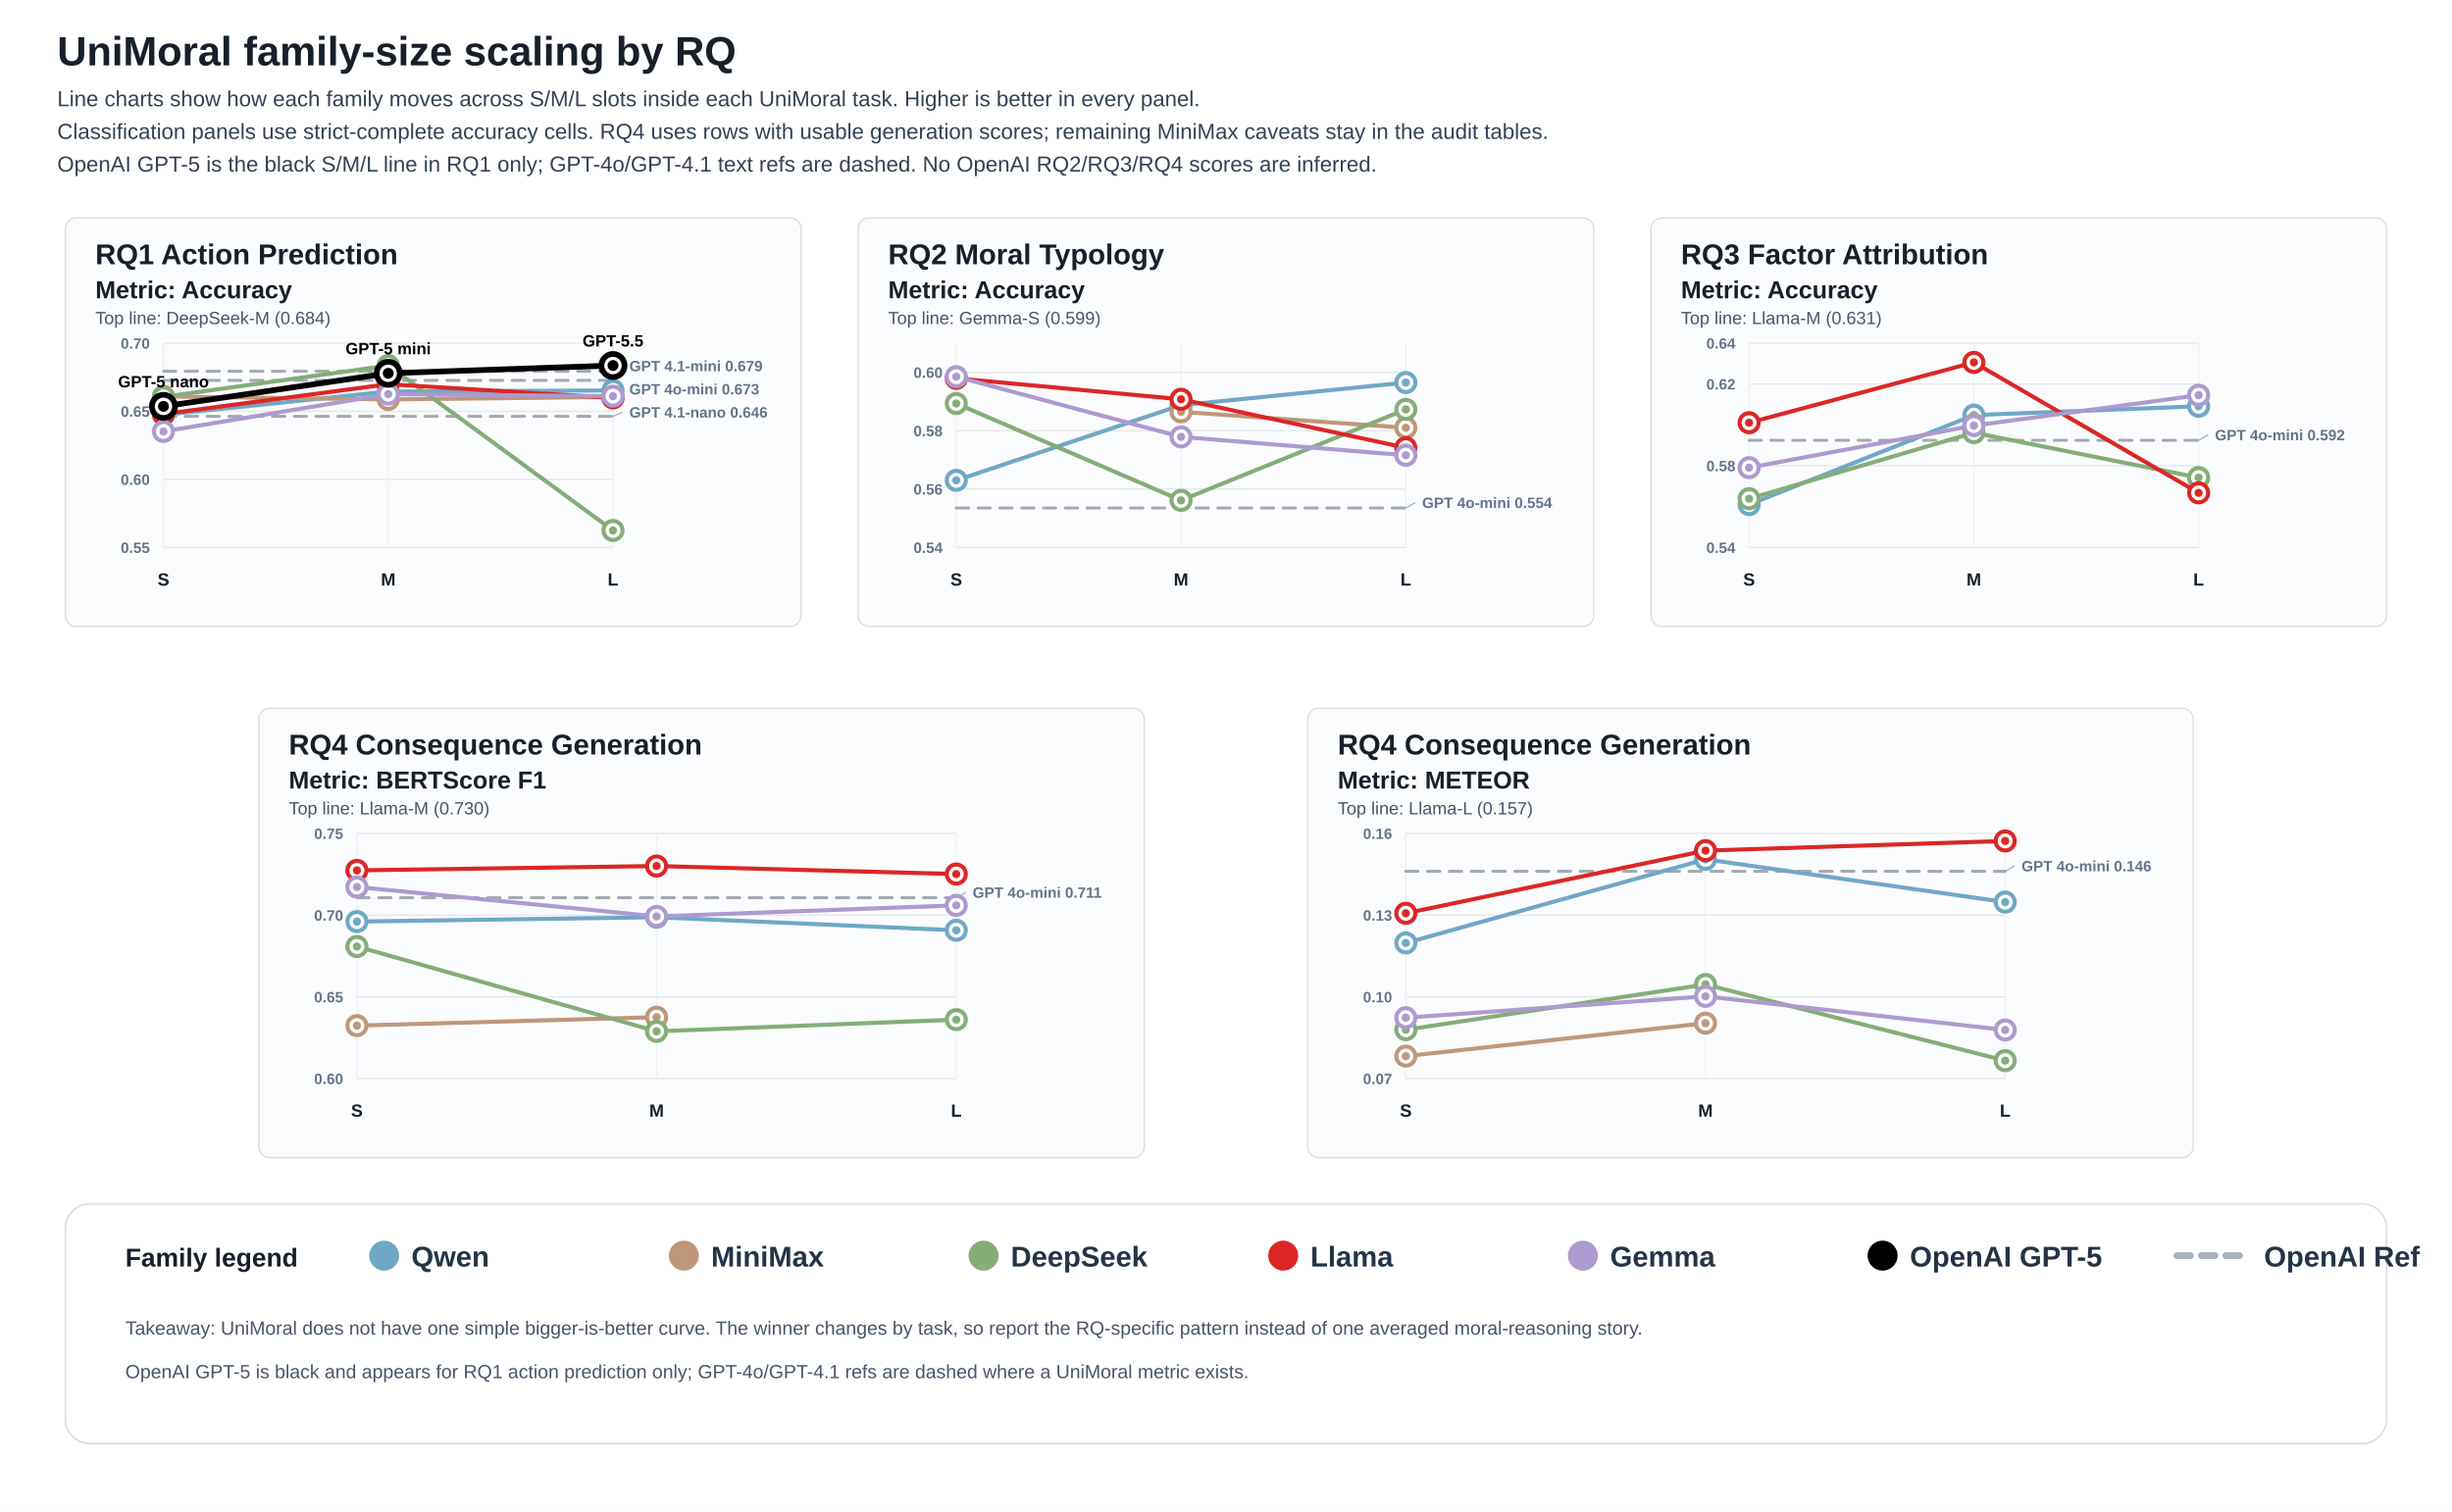
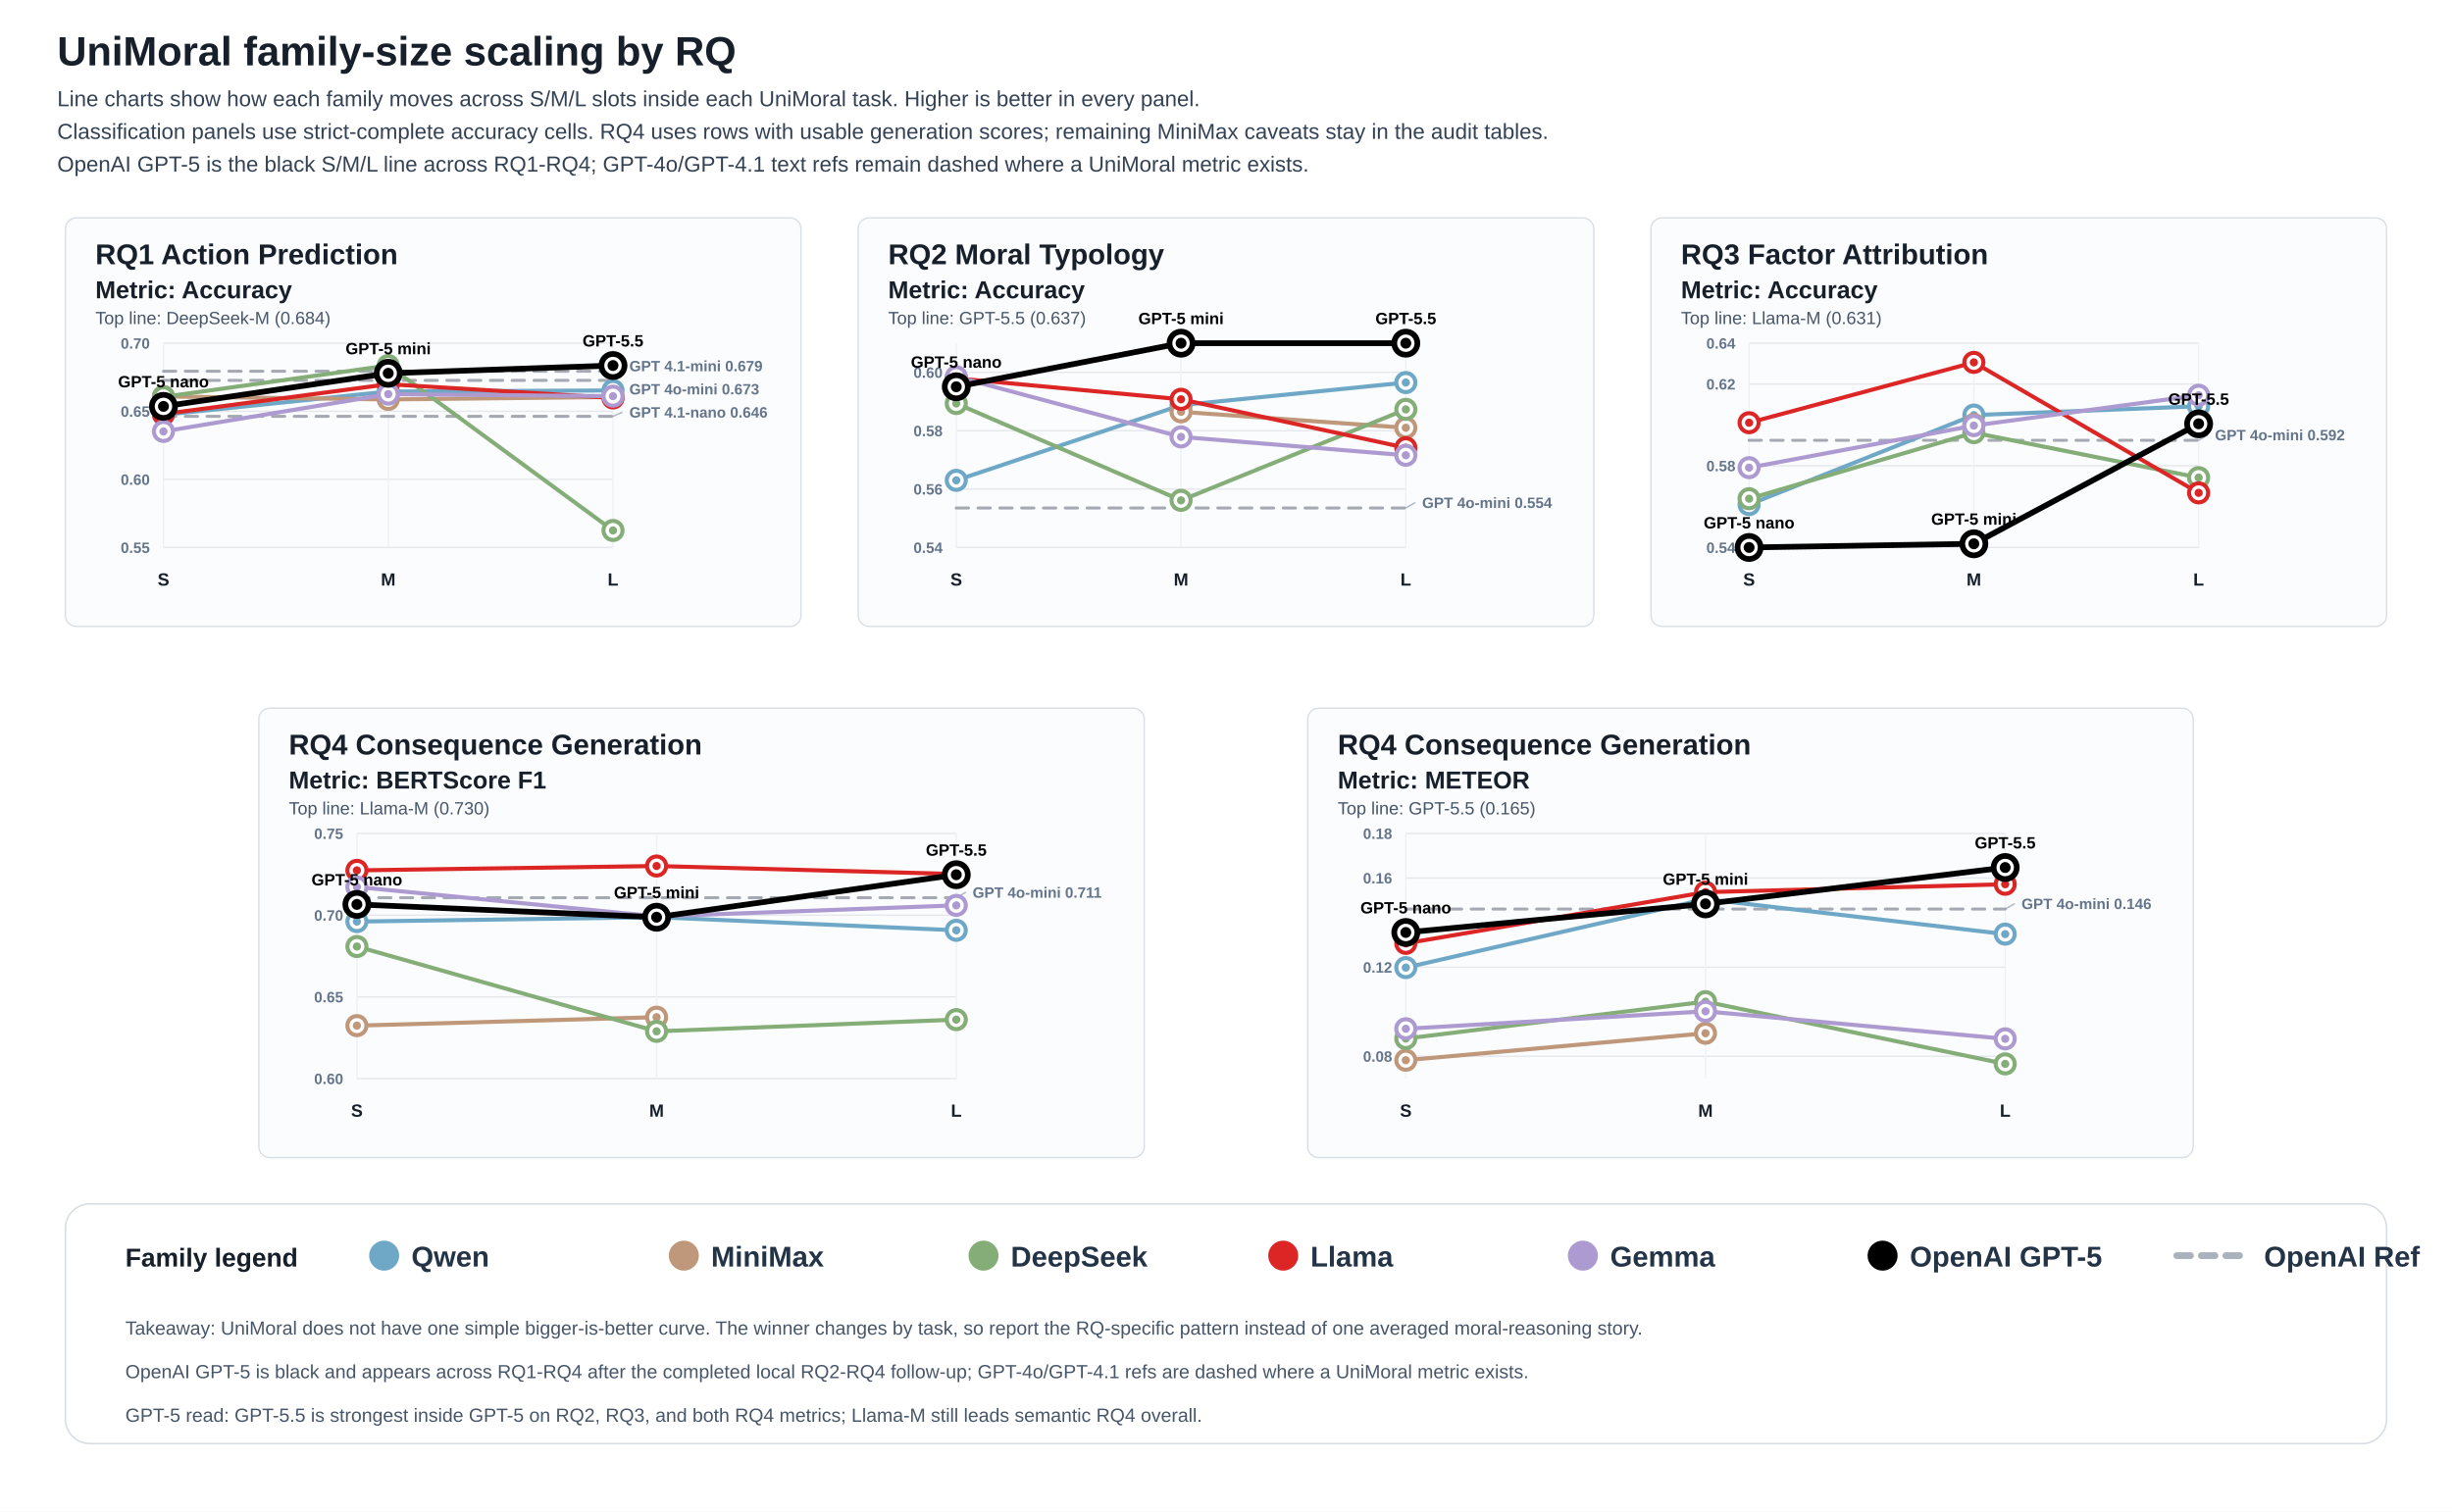
<svg xmlns="http://www.w3.org/2000/svg" width="1800" height="1110" viewBox="0 0 1800 1110">
  <style>text{font-family:Arial,sans-serif;font-size:13px;fill:#17202a}.title{font-size:30px;font-weight:700}.subtitle{font-size:16px;fill:#334155}.axis{font-weight:700}.panel-title{font-size:21px;font-weight:800;fill:#17202a}.metric-label{font-size:18px;font-weight:800;fill:#17202a}.small{font-size:13px;fill:#475569}.tiny{font-size:11px;fill:#64748b;font-weight:700}.openai-label{font-size:12px;fill:#000000;font-weight:800}.legend{font-size:21px;font-weight:700;fill:#243447}.legend-note{font-size:14px;font-weight:500;fill:#475569}.legend-title{font-size:19px;font-weight:700;fill:#17202a}.panel{fill:#fbfcfd;stroke:#d8dee4;rx:8}.legend-card{fill:#ffffff;stroke:#d8dee4;stroke-width:1.2}</style>
  <rect width="100%" height="100%" fill="white" />
  <text x="42" y="48" class="title">UniMoral family-size scaling by RQ</text>
  <text x="42" y="78" class="subtitle">Line charts show how each family moves across S/M/L slots inside each UniMoral task. Higher is better in every panel.</text>
  <text x="42" y="102" class="subtitle">Classification panels use strict-complete accuracy cells. RQ4 uses rows with usable generation scores; remaining MiniMax caveats stay in the audit tables.</text>
-   <text x="42" y="126" class="subtitle">OpenAI GPT-5 is the black S/M/L line in RQ1 only; GPT-4o/GPT-4.1 text refs are dashed. No OpenAI RQ2/RQ3/RQ4 scores are inferred.</text>
+   <text x="42" y="126" class="subtitle">OpenAI GPT-5 is the black S/M/L line across RQ1-RQ4; GPT-4o/GPT-4.1 text refs remain dashed where a UniMoral metric exists.</text>
  <rect x="48" y="160" width="540" height="300" class="panel" />
  <text x="70" y="194" class="panel-title">RQ1 Action Prediction</text>
  <text x="70" y="219" class="metric-label">Metric: Accuracy</text>
  <text x="70" y="238" class="small">Top line: DeepSeek-M (0.684)</text>
  <line x1="120" y1="402.0" x2="450" y2="402.0" stroke="#e5e7eb" />
  <text x="110" y="406.0" text-anchor="end" class="tiny">0.55</text>
  <line x1="120" y1="352.0" x2="450" y2="352.0" stroke="#e5e7eb" />
  <text x="110" y="356.0" text-anchor="end" class="tiny">0.60</text>
  <line x1="120" y1="302.0" x2="450" y2="302.0" stroke="#e5e7eb" />
  <text x="110" y="306.0" text-anchor="end" class="tiny">0.65</text>
  <line x1="120" y1="252.0" x2="450" y2="252.0" stroke="#e5e7eb" />
  <text x="110" y="256.0" text-anchor="end" class="tiny">0.70</text>
  <line x1="120.0" y1="252" x2="120.0" y2="402" stroke="#eef2f7" />
  <text x="120.0" y="430" text-anchor="middle" class="axis">S</text>
  <line x1="285.0" y1="252" x2="285.0" y2="402" stroke="#eef2f7" />
  <text x="285.0" y="430" text-anchor="middle" class="axis">M</text>
  <line x1="450.0" y1="252" x2="450.0" y2="402" stroke="#eef2f7" />
  <text x="450.0" y="430" text-anchor="middle" class="axis">L</text>
  <line x1="120" y1="272.6" x2="450" y2="272.6" stroke="#6b7280" stroke-width="2.2" stroke-linecap="round" stroke-dasharray="9 7" opacity="0.6" />
  <line x1="450.0" y1="272.6" x2="457.0" y2="268.6" stroke="#94a3b8" stroke-width="1.1" opacity="0.75" />
  <text x="462.0" y="272.6" class="tiny">GPT 4.1-mini 0.679</text>
  <line x1="120" y1="279.3" x2="450" y2="279.3" stroke="#6b7280" stroke-width="2.2" stroke-linecap="round" stroke-dasharray="9 7" opacity="0.6" />
  <line x1="450.0" y1="279.3" x2="457.0" y2="285.6" stroke="#94a3b8" stroke-width="1.1" opacity="0.75" />
  <text x="462.0" y="289.6" class="tiny">GPT 4o-mini 0.673</text>
  <line x1="120" y1="305.7" x2="450" y2="305.7" stroke="#6b7280" stroke-width="2.2" stroke-linecap="round" stroke-dasharray="9 7" opacity="0.6" />
  <line x1="450.0" y1="305.7" x2="457.0" y2="302.6" stroke="#94a3b8" stroke-width="1.1" opacity="0.75" />
  <text x="462.0" y="306.6" class="tiny">GPT 4.1-nano 0.646</text>
  <line x1="120.0" y1="304.6" x2="285.0" y2="287.5" stroke="#6fa8c7" stroke-width="3.0" stroke-linecap="round" />
  <line x1="285.0" y1="287.5" x2="450.0" y2="286.7" stroke="#6fa8c7" stroke-width="3.0" stroke-linecap="round" />
  <circle cx="120.0" cy="304.6" r="7.0" fill="white" stroke="#6fa8c7" stroke-width="3.0" />
  <circle cx="120.0" cy="304.6" r="3.0" fill="#6fa8c7" />
  <circle cx="285.0" cy="287.5" r="7.0" fill="white" stroke="#6fa8c7" stroke-width="3.0" />
  <circle cx="285.0" cy="287.5" r="3.0" fill="#6fa8c7" />
  <circle cx="450.0" cy="286.7" r="7.0" fill="white" stroke="#6fa8c7" stroke-width="3.0" />
  <circle cx="450.0" cy="286.7" r="3.0" fill="#6fa8c7" />
  <line x1="120.0" y1="291.1" x2="285.0" y2="293.3" stroke="#bf977a" stroke-width="3.0" stroke-linecap="round" />
  <line x1="285.0" y1="293.3" x2="450.0" y2="291.5" stroke="#bf977a" stroke-width="3.0" stroke-linecap="round" />
  <circle cx="120.0" cy="291.1" r="7.0" fill="white" stroke="#bf977a" stroke-width="3.0" />
  <circle cx="120.0" cy="291.1" r="3.0" fill="#bf977a" />
  <circle cx="285.0" cy="293.3" r="7.0" fill="white" stroke="#bf977a" stroke-width="3.0" />
  <circle cx="285.0" cy="293.3" r="3.0" fill="#bf977a" />
  <circle cx="450.0" cy="291.5" r="7.0" fill="white" stroke="#bf977a" stroke-width="3.0" />
  <circle cx="450.0" cy="291.5" r="3.0" fill="#bf977a" />
  <line x1="120.0" y1="291.4" x2="285.0" y2="268.4" stroke="#84ad78" stroke-width="3.0" stroke-linecap="round" />
  <line x1="285.0" y1="268.4" x2="450.0" y2="389.5" stroke="#84ad78" stroke-width="3.0" stroke-linecap="round" />
  <circle cx="120.0" cy="291.4" r="7.0" fill="white" stroke="#84ad78" stroke-width="3.0" />
  <circle cx="120.0" cy="291.4" r="3.0" fill="#84ad78" />
  <circle cx="285.0" cy="268.4" r="7.0" fill="white" stroke="#84ad78" stroke-width="3.0" />
  <circle cx="285.0" cy="268.4" r="3.0" fill="#84ad78" />
  <circle cx="450.0" cy="389.5" r="7.0" fill="white" stroke="#84ad78" stroke-width="3.0" />
  <circle cx="450.0" cy="389.5" r="3.0" fill="#84ad78" />
  <line x1="120.0" y1="304.0" x2="285.0" y2="282.1" stroke="#dc2626" stroke-width="3.0" stroke-linecap="round" />
  <line x1="285.0" y1="282.1" x2="450.0" y2="292.2" stroke="#dc2626" stroke-width="3.0" stroke-linecap="round" />
  <circle cx="120.0" cy="304.0" r="7.0" fill="white" stroke="#dc2626" stroke-width="3.0" />
  <circle cx="120.0" cy="304.0" r="3.0" fill="#dc2626" />
  <circle cx="285.0" cy="282.1" r="7.0" fill="white" stroke="#dc2626" stroke-width="3.0" />
  <circle cx="285.0" cy="282.1" r="3.0" fill="#dc2626" />
  <circle cx="450.0" cy="292.2" r="7.0" fill="white" stroke="#dc2626" stroke-width="3.0" />
  <circle cx="450.0" cy="292.2" r="3.0" fill="#dc2626" />
  <line x1="120.0" y1="316.8" x2="285.0" y2="289.4" stroke="#ad9ad0" stroke-width="3.0" stroke-linecap="round" />
  <line x1="285.0" y1="289.4" x2="450.0" y2="290.9" stroke="#ad9ad0" stroke-width="3.0" stroke-linecap="round" />
  <circle cx="120.0" cy="316.8" r="7.0" fill="white" stroke="#ad9ad0" stroke-width="3.0" />
  <circle cx="120.0" cy="316.8" r="3.0" fill="#ad9ad0" />
  <circle cx="285.0" cy="289.4" r="7.0" fill="white" stroke="#ad9ad0" stroke-width="3.0" />
  <circle cx="285.0" cy="289.4" r="3.0" fill="#ad9ad0" />
  <circle cx="450.0" cy="290.9" r="7.0" fill="white" stroke="#ad9ad0" stroke-width="3.0" />
  <circle cx="450.0" cy="290.9" r="3.0" fill="#ad9ad0" />
  <line x1="120.0" y1="298.4" x2="285.0" y2="274.1" stroke="#000000" stroke-width="4.2" stroke-linecap="round" />
  <line x1="285.0" y1="274.1" x2="450.0" y2="268.4" stroke="#000000" stroke-width="4.2" stroke-linecap="round" />
  <circle cx="120.0" cy="298.4" r="8.5" fill="white" stroke="#000000" stroke-width="4.2" />
  <circle cx="120.0" cy="298.4" r="4.0" fill="#000000" />
  <text x="120.0" y="284.4" text-anchor="middle" class="openai-label">GPT-5 nano</text>
  <circle cx="285.0" cy="274.1" r="8.5" fill="white" stroke="#000000" stroke-width="4.2" />
  <circle cx="285.0" cy="274.1" r="4.0" fill="#000000" />
  <text x="285.0" y="260.1" text-anchor="middle" class="openai-label">GPT-5 mini</text>
  <circle cx="450.0" cy="268.4" r="8.5" fill="white" stroke="#000000" stroke-width="4.2" />
  <circle cx="450.0" cy="268.4" r="4.0" fill="#000000" />
  <text x="450.0" y="254.4" text-anchor="middle" class="openai-label">GPT-5.5</text>
  <rect x="630" y="160" width="540" height="300" class="panel" />
  <text x="652" y="194" class="panel-title">RQ2 Moral Typology</text>
  <text x="652" y="219" class="metric-label">Metric: Accuracy</text>
-   <text x="652" y="238" class="small">Top line: Gemma-S (0.599)</text>
+   <text x="652" y="238" class="small">Top line: GPT-5.5 (0.637)</text>
  <line x1="702" y1="402.0" x2="1032" y2="402.0" stroke="#e5e7eb" />
  <text x="692" y="406.0" text-anchor="end" class="tiny">0.54</text>
  <line x1="702" y1="359.1" x2="1032" y2="359.1" stroke="#e5e7eb" />
  <text x="692" y="363.1" text-anchor="end" class="tiny">0.56</text>
  <line x1="702" y1="316.3" x2="1032" y2="316.3" stroke="#e5e7eb" />
  <text x="692" y="320.3" text-anchor="end" class="tiny">0.58</text>
  <line x1="702" y1="273.4" x2="1032" y2="273.4" stroke="#e5e7eb" />
  <text x="692" y="277.4" text-anchor="end" class="tiny">0.60</text>
  <line x1="702.0" y1="252" x2="702.0" y2="402" stroke="#eef2f7" />
  <text x="702.0" y="430" text-anchor="middle" class="axis">S</text>
  <line x1="867.0" y1="252" x2="867.0" y2="402" stroke="#eef2f7" />
  <text x="867.0" y="430" text-anchor="middle" class="axis">M</text>
  <line x1="1032.0" y1="252" x2="1032.0" y2="402" stroke="#eef2f7" />
  <text x="1032.0" y="430" text-anchor="middle" class="axis">L</text>
  <line x1="702" y1="373.0" x2="1032" y2="373.0" stroke="#6b7280" stroke-width="2.2" stroke-linecap="round" stroke-dasharray="9 7" opacity="0.6" />
  <line x1="1032.0" y1="373.0" x2="1039.0" y2="369.0" stroke="#94a3b8" stroke-width="1.1" opacity="0.75" />
  <text x="1044.0" y="373.0" class="tiny">GPT 4o-mini 0.554</text>
  <line x1="702.0" y1="352.7" x2="867.0" y2="297.5" stroke="#6fa8c7" stroke-width="3.0" stroke-linecap="round" />
  <line x1="867.0" y1="297.5" x2="1032.0" y2="280.9" stroke="#6fa8c7" stroke-width="3.0" stroke-linecap="round" />
  <circle cx="702.0" cy="352.7" r="7.0" fill="white" stroke="#6fa8c7" stroke-width="3.0" />
  <circle cx="702.0" cy="352.7" r="3.0" fill="#6fa8c7" />
  <circle cx="867.0" cy="297.5" r="7.0" fill="white" stroke="#6fa8c7" stroke-width="3.0" />
  <circle cx="867.0" cy="297.5" r="3.0" fill="#6fa8c7" />
  <circle cx="1032.0" cy="280.9" r="7.0" fill="white" stroke="#6fa8c7" stroke-width="3.0" />
  <circle cx="1032.0" cy="280.9" r="3.0" fill="#6fa8c7" />
  <line x1="867.0" y1="302.4" x2="1032.0" y2="314.1" stroke="#bf977a" stroke-width="3.0" stroke-linecap="round" />
  <circle cx="867.0" cy="302.4" r="7.0" fill="white" stroke="#bf977a" stroke-width="3.0" />
  <circle cx="867.0" cy="302.4" r="3.0" fill="#bf977a" />
  <circle cx="1032.0" cy="314.1" r="7.0" fill="white" stroke="#bf977a" stroke-width="3.0" />
  <circle cx="1032.0" cy="314.1" r="3.0" fill="#bf977a" />
  <line x1="702.0" y1="296.3" x2="867.0" y2="367.4" stroke="#84ad78" stroke-width="3.0" stroke-linecap="round" />
  <line x1="867.0" y1="367.4" x2="1032.0" y2="300.6" stroke="#84ad78" stroke-width="3.0" stroke-linecap="round" />
  <circle cx="702.0" cy="296.3" r="7.0" fill="white" stroke="#84ad78" stroke-width="3.0" />
  <circle cx="702.0" cy="296.3" r="3.0" fill="#84ad78" />
  <circle cx="867.0" cy="367.4" r="7.0" fill="white" stroke="#84ad78" stroke-width="3.0" />
  <circle cx="867.0" cy="367.4" r="3.0" fill="#84ad78" />
  <circle cx="1032.0" cy="300.6" r="7.0" fill="white" stroke="#84ad78" stroke-width="3.0" />
  <circle cx="1032.0" cy="300.6" r="3.0" fill="#84ad78" />
  <line x1="702.0" y1="277.8" x2="867.0" y2="293.2" stroke="#dc2626" stroke-width="3.0" stroke-linecap="round" />
  <line x1="867.0" y1="293.2" x2="1032.0" y2="328.8" stroke="#dc2626" stroke-width="3.0" stroke-linecap="round" />
  <circle cx="702.0" cy="277.8" r="7.0" fill="white" stroke="#dc2626" stroke-width="3.0" />
  <circle cx="702.0" cy="277.8" r="3.0" fill="#dc2626" />
  <circle cx="867.0" cy="293.2" r="7.0" fill="white" stroke="#dc2626" stroke-width="3.0" />
  <circle cx="867.0" cy="293.2" r="3.0" fill="#dc2626" />
  <circle cx="1032.0" cy="328.8" r="7.0" fill="white" stroke="#dc2626" stroke-width="3.0" />
  <circle cx="1032.0" cy="328.8" r="3.0" fill="#dc2626" />
  <line x1="702.0" y1="276.6" x2="867.0" y2="320.8" stroke="#ad9ad0" stroke-width="3.0" stroke-linecap="round" />
  <line x1="867.0" y1="320.8" x2="1032.0" y2="334.3" stroke="#ad9ad0" stroke-width="3.0" stroke-linecap="round" />
  <circle cx="702.0" cy="276.6" r="7.0" fill="white" stroke="#ad9ad0" stroke-width="3.0" />
  <circle cx="702.0" cy="276.6" r="3.0" fill="#ad9ad0" />
  <circle cx="867.0" cy="320.8" r="7.0" fill="white" stroke="#ad9ad0" stroke-width="3.0" />
  <circle cx="867.0" cy="320.8" r="3.0" fill="#ad9ad0" />
  <circle cx="1032.0" cy="334.3" r="7.0" fill="white" stroke="#ad9ad0" stroke-width="3.0" />
  <circle cx="1032.0" cy="334.3" r="3.0" fill="#ad9ad0" />
+   <line x1="702.0" y1="284.0" x2="867.0" y2="252.0" stroke="#000000" stroke-width="4.2" stroke-linecap="round" />
+   <line x1="867.0" y1="252.0" x2="1032.0" y2="252.0" stroke="#000000" stroke-width="4.2" stroke-linecap="round" />
+   <circle cx="702.0" cy="284.0" r="8.5" fill="white" stroke="#000000" stroke-width="4.2" />
+   <circle cx="702.0" cy="284.0" r="4.0" fill="#000000" />
+   <text x="702.0" y="270.0" text-anchor="middle" class="openai-label">GPT-5 nano</text>
+   <circle cx="867.0" cy="252.0" r="8.5" fill="white" stroke="#000000" stroke-width="4.2" />
+   <circle cx="867.0" cy="252.0" r="4.0" fill="#000000" />
+   <text x="867.0" y="238.0" text-anchor="middle" class="openai-label">GPT-5 mini</text>
+   <circle cx="1032.0" cy="252.0" r="8.5" fill="white" stroke="#000000" stroke-width="4.2" />
+   <circle cx="1032.0" cy="252.0" r="4.0" fill="#000000" />
+   <text x="1032.0" y="238.0" text-anchor="middle" class="openai-label">GPT-5.5</text>
  <rect x="1212" y="160" width="540" height="300" class="panel" />
  <text x="1234" y="194" class="panel-title">RQ3 Factor Attribution</text>
  <text x="1234" y="219" class="metric-label">Metric: Accuracy</text>
  <text x="1234" y="238" class="small">Top line: Llama-M (0.631)</text>
  <line x1="1284" y1="402.0" x2="1614" y2="402.0" stroke="#e5e7eb" />
  <text x="1274" y="406.0" text-anchor="end" class="tiny">0.54</text>
  <line x1="1284" y1="342.0" x2="1614" y2="342.0" stroke="#e5e7eb" />
  <text x="1274" y="346.0" text-anchor="end" class="tiny">0.58</text>
  <line x1="1284" y1="282.0" x2="1614" y2="282.0" stroke="#e5e7eb" />
  <text x="1274" y="286.0" text-anchor="end" class="tiny">0.62</text>
  <line x1="1284" y1="252.0" x2="1614" y2="252.0" stroke="#e5e7eb" />
  <text x="1274" y="256.0" text-anchor="end" class="tiny">0.64</text>
  <line x1="1284.0" y1="252" x2="1284.0" y2="402" stroke="#eef2f7" />
  <text x="1284.0" y="430" text-anchor="middle" class="axis">S</text>
  <line x1="1449.0" y1="252" x2="1449.0" y2="402" stroke="#eef2f7" />
  <text x="1449.0" y="430" text-anchor="middle" class="axis">M</text>
  <line x1="1614.0" y1="252" x2="1614.0" y2="402" stroke="#eef2f7" />
  <text x="1614.0" y="430" text-anchor="middle" class="axis">L</text>
  <line x1="1284" y1="323.3" x2="1614" y2="323.3" stroke="#6b7280" stroke-width="2.2" stroke-linecap="round" stroke-dasharray="9 7" opacity="0.6" />
  <line x1="1614.0" y1="323.3" x2="1621.0" y2="319.3" stroke="#94a3b8" stroke-width="1.1" opacity="0.75" />
  <text x="1626.0" y="323.3" class="tiny">GPT 4o-mini 0.592</text>
  <line x1="1284.0" y1="370.5" x2="1449.0" y2="304.8" stroke="#6fa8c7" stroke-width="3.0" stroke-linecap="round" />
  <line x1="1449.0" y1="304.8" x2="1614.0" y2="298.3" stroke="#6fa8c7" stroke-width="3.0" stroke-linecap="round" />
  <circle cx="1284.0" cy="370.5" r="7.0" fill="white" stroke="#6fa8c7" stroke-width="3.0" />
  <circle cx="1284.0" cy="370.5" r="3.0" fill="#6fa8c7" />
  <circle cx="1449.0" cy="304.8" r="7.0" fill="white" stroke="#6fa8c7" stroke-width="3.0" />
  <circle cx="1449.0" cy="304.8" r="3.0" fill="#6fa8c7" />
  <circle cx="1614.0" cy="298.3" r="7.0" fill="white" stroke="#6fa8c7" stroke-width="3.0" />
  <circle cx="1614.0" cy="298.3" r="3.0" fill="#6fa8c7" />
  <circle cx="1449.0" cy="311.7" r="7.0" fill="white" stroke="#bf977a" stroke-width="3.0" />
  <circle cx="1449.0" cy="311.7" r="3.0" fill="#bf977a" />
  <line x1="1284.0" y1="366.2" x2="1449.0" y2="317.7" stroke="#84ad78" stroke-width="3.0" stroke-linecap="round" />
  <line x1="1449.0" y1="317.7" x2="1614.0" y2="350.7" stroke="#84ad78" stroke-width="3.0" stroke-linecap="round" />
  <circle cx="1284.0" cy="366.2" r="7.0" fill="white" stroke="#84ad78" stroke-width="3.0" />
  <circle cx="1284.0" cy="366.2" r="3.0" fill="#84ad78" />
  <circle cx="1449.0" cy="317.7" r="7.0" fill="white" stroke="#84ad78" stroke-width="3.0" />
  <circle cx="1449.0" cy="317.7" r="3.0" fill="#84ad78" />
  <circle cx="1614.0" cy="350.7" r="7.0" fill="white" stroke="#84ad78" stroke-width="3.0" />
  <circle cx="1614.0" cy="350.7" r="3.0" fill="#84ad78" />
  <line x1="1284.0" y1="310.4" x2="1449.0" y2="266.1" stroke="#dc2626" stroke-width="3.0" stroke-linecap="round" />
  <line x1="1449.0" y1="266.1" x2="1614.0" y2="361.9" stroke="#dc2626" stroke-width="3.0" stroke-linecap="round" />
  <circle cx="1284.0" cy="310.4" r="7.0" fill="white" stroke="#dc2626" stroke-width="3.0" />
  <circle cx="1284.0" cy="310.4" r="3.0" fill="#dc2626" />
  <circle cx="1449.0" cy="266.1" r="7.0" fill="white" stroke="#dc2626" stroke-width="3.0" />
  <circle cx="1449.0" cy="266.1" r="3.0" fill="#dc2626" />
  <circle cx="1614.0" cy="361.9" r="7.0" fill="white" stroke="#dc2626" stroke-width="3.0" />
  <circle cx="1614.0" cy="361.9" r="3.0" fill="#dc2626" />
  <line x1="1284.0" y1="343.4" x2="1449.0" y2="312.5" stroke="#ad9ad0" stroke-width="3.0" stroke-linecap="round" />
  <line x1="1449.0" y1="312.5" x2="1614.0" y2="290.2" stroke="#ad9ad0" stroke-width="3.0" stroke-linecap="round" />
  <circle cx="1284.0" cy="343.4" r="7.0" fill="white" stroke="#ad9ad0" stroke-width="3.0" />
  <circle cx="1284.0" cy="343.4" r="3.0" fill="#ad9ad0" />
  <circle cx="1449.0" cy="312.5" r="7.0" fill="white" stroke="#ad9ad0" stroke-width="3.0" />
  <circle cx="1449.0" cy="312.5" r="3.0" fill="#ad9ad0" />
  <circle cx="1614.0" cy="290.2" r="7.0" fill="white" stroke="#ad9ad0" stroke-width="3.0" />
  <circle cx="1614.0" cy="290.2" r="3.0" fill="#ad9ad0" />
+   <line x1="1284.0" y1="402.0" x2="1449.0" y2="399.3" stroke="#000000" stroke-width="4.2" stroke-linecap="round" />
+   <line x1="1449.0" y1="399.3" x2="1614.0" y2="311.2" stroke="#000000" stroke-width="4.2" stroke-linecap="round" />
+   <circle cx="1284.0" cy="402.0" r="8.5" fill="white" stroke="#000000" stroke-width="4.2" />
+   <circle cx="1284.0" cy="402.0" r="4.0" fill="#000000" />
+   <text x="1284.0" y="388.0" text-anchor="middle" class="openai-label">GPT-5 nano</text>
+   <circle cx="1449.0" cy="399.3" r="8.5" fill="white" stroke="#000000" stroke-width="4.2" />
+   <circle cx="1449.0" cy="399.3" r="4.0" fill="#000000" />
+   <text x="1449.0" y="385.3" text-anchor="middle" class="openai-label">GPT-5 mini</text>
+   <circle cx="1614.0" cy="311.2" r="8.5" fill="white" stroke="#000000" stroke-width="4.2" />
+   <circle cx="1614.0" cy="311.2" r="4.0" fill="#000000" />
+   <text x="1614.0" y="297.2" text-anchor="middle" class="openai-label">GPT-5.5</text>
  <rect x="190" y="520" width="650" height="330" class="panel" />
  <text x="212" y="554" class="panel-title">RQ4 Consequence Generation</text>
  <text x="212" y="579" class="metric-label">Metric: BERTScore F1</text>
  <text x="212" y="598" class="small">Top line: Llama-M (0.730)</text>
  <line x1="262" y1="792.0" x2="702" y2="792.0" stroke="#e5e7eb" />
  <text x="252" y="796.0" text-anchor="end" class="tiny">0.60</text>
  <line x1="262" y1="732.0" x2="702" y2="732.0" stroke="#e5e7eb" />
  <text x="252" y="736.0" text-anchor="end" class="tiny">0.65</text>
  <line x1="262" y1="672.0" x2="702" y2="672.0" stroke="#e5e7eb" />
  <text x="252" y="676.0" text-anchor="end" class="tiny">0.70</text>
  <line x1="262" y1="612.0" x2="702" y2="612.0" stroke="#e5e7eb" />
  <text x="252" y="616.0" text-anchor="end" class="tiny">0.75</text>
  <line x1="262.0" y1="612" x2="262.0" y2="792" stroke="#eef2f7" />
  <text x="262.0" y="820" text-anchor="middle" class="axis">S</text>
  <line x1="482.0" y1="612" x2="482.0" y2="792" stroke="#eef2f7" />
  <text x="482.0" y="820" text-anchor="middle" class="axis">M</text>
  <line x1="702.0" y1="612" x2="702.0" y2="792" stroke="#eef2f7" />
  <text x="702.0" y="820" text-anchor="middle" class="axis">L</text>
  <line x1="262" y1="659.2" x2="702" y2="659.2" stroke="#6b7280" stroke-width="2.2" stroke-linecap="round" stroke-dasharray="9 7" opacity="0.6" />
  <line x1="702.0" y1="659.2" x2="709.0" y2="655.2" stroke="#94a3b8" stroke-width="1.1" opacity="0.75" />
  <text x="714.0" y="659.2" class="tiny">GPT 4o-mini 0.711</text>
  <line x1="262.0" y1="676.7" x2="482.0" y2="673.5" stroke="#6fa8c7" stroke-width="3.0" stroke-linecap="round" />
  <line x1="482.0" y1="673.5" x2="702.0" y2="683.1" stroke="#6fa8c7" stroke-width="3.0" stroke-linecap="round" />
  <circle cx="262.0" cy="676.7" r="7.0" fill="white" stroke="#6fa8c7" stroke-width="3.0" />
  <circle cx="262.0" cy="676.7" r="3.0" fill="#6fa8c7" />
  <circle cx="482.0" cy="673.5" r="7.0" fill="white" stroke="#6fa8c7" stroke-width="3.0" />
  <circle cx="482.0" cy="673.5" r="3.0" fill="#6fa8c7" />
  <circle cx="702.0" cy="683.1" r="7.0" fill="white" stroke="#6fa8c7" stroke-width="3.0" />
  <circle cx="702.0" cy="683.1" r="3.0" fill="#6fa8c7" />
  <line x1="262.0" y1="753.1" x2="482.0" y2="746.9" stroke="#bf977a" stroke-width="3.0" stroke-linecap="round" />
  <circle cx="262.0" cy="753.1" r="7.0" fill="white" stroke="#bf977a" stroke-width="3.0" />
  <circle cx="262.0" cy="753.1" r="3.0" fill="#bf977a" />
  <circle cx="482.0" cy="746.9" r="7.0" fill="white" stroke="#bf977a" stroke-width="3.0" />
  <circle cx="482.0" cy="746.9" r="3.0" fill="#bf977a" />
  <line x1="262.0" y1="695.0" x2="482.0" y2="757.3" stroke="#84ad78" stroke-width="3.0" stroke-linecap="round" />
  <line x1="482.0" y1="757.3" x2="702.0" y2="748.7" stroke="#84ad78" stroke-width="3.0" stroke-linecap="round" />
  <circle cx="262.0" cy="695.0" r="7.0" fill="white" stroke="#84ad78" stroke-width="3.0" />
  <circle cx="262.0" cy="695.0" r="3.0" fill="#84ad78" />
  <circle cx="482.0" cy="757.3" r="7.0" fill="white" stroke="#84ad78" stroke-width="3.0" />
  <circle cx="482.0" cy="757.3" r="3.0" fill="#84ad78" />
  <circle cx="702.0" cy="748.7" r="7.0" fill="white" stroke="#84ad78" stroke-width="3.0" />
  <circle cx="702.0" cy="748.7" r="3.0" fill="#84ad78" />
  <line x1="262.0" y1="639.1" x2="482.0" y2="635.9" stroke="#dc2626" stroke-width="3.0" stroke-linecap="round" />
  <line x1="482.0" y1="635.9" x2="702.0" y2="641.8" stroke="#dc2626" stroke-width="3.0" stroke-linecap="round" />
  <circle cx="262.0" cy="639.1" r="7.0" fill="white" stroke="#dc2626" stroke-width="3.0" />
  <circle cx="262.0" cy="639.1" r="3.0" fill="#dc2626" />
  <circle cx="482.0" cy="635.9" r="7.0" fill="white" stroke="#dc2626" stroke-width="3.0" />
  <circle cx="482.0" cy="635.9" r="3.0" fill="#dc2626" />
  <circle cx="702.0" cy="641.8" r="7.0" fill="white" stroke="#dc2626" stroke-width="3.0" />
  <circle cx="702.0" cy="641.8" r="3.0" fill="#dc2626" />
  <line x1="262.0" y1="651.3" x2="482.0" y2="672.9" stroke="#ad9ad0" stroke-width="3.0" stroke-linecap="round" />
  <line x1="482.0" y1="672.9" x2="702.0" y2="664.8" stroke="#ad9ad0" stroke-width="3.0" stroke-linecap="round" />
  <circle cx="262.0" cy="651.3" r="7.0" fill="white" stroke="#ad9ad0" stroke-width="3.0" />
  <circle cx="262.0" cy="651.3" r="3.0" fill="#ad9ad0" />
  <circle cx="482.0" cy="672.9" r="7.0" fill="white" stroke="#ad9ad0" stroke-width="3.0" />
  <circle cx="482.0" cy="672.9" r="3.0" fill="#ad9ad0" />
  <circle cx="702.0" cy="664.8" r="7.0" fill="white" stroke="#ad9ad0" stroke-width="3.0" />
  <circle cx="702.0" cy="664.8" r="3.0" fill="#ad9ad0" />
+   <line x1="262.0" y1="664.1" x2="482.0" y2="673.5" stroke="#000000" stroke-width="4.2" stroke-linecap="round" />
+   <line x1="482.0" y1="673.5" x2="702.0" y2="642.3" stroke="#000000" stroke-width="4.2" stroke-linecap="round" />
+   <circle cx="262.0" cy="664.1" r="8.5" fill="white" stroke="#000000" stroke-width="4.2" />
+   <circle cx="262.0" cy="664.1" r="4.0" fill="#000000" />
+   <text x="262.0" y="650.1" text-anchor="middle" class="openai-label">GPT-5 nano</text>
+   <circle cx="482.0" cy="673.5" r="8.5" fill="white" stroke="#000000" stroke-width="4.2" />
+   <circle cx="482.0" cy="673.5" r="4.0" fill="#000000" />
+   <text x="482.0" y="659.5" text-anchor="middle" class="openai-label">GPT-5 mini</text>
+   <circle cx="702.0" cy="642.3" r="8.5" fill="white" stroke="#000000" stroke-width="4.2" />
+   <circle cx="702.0" cy="642.3" r="4.0" fill="#000000" />
+   <text x="702.0" y="628.3" text-anchor="middle" class="openai-label">GPT-5.5</text>
  <rect x="960" y="520" width="650" height="330" class="panel" />
  <text x="982" y="554" class="panel-title">RQ4 Consequence Generation</text>
  <text x="982" y="579" class="metric-label">Metric: METEOR</text>
-   <text x="982" y="598" class="small">Top line: Llama-L (0.157)</text>
-   <line x1="1032" y1="792.0" x2="1472" y2="792.0" stroke="#e5e7eb" />
-   <text x="1022" y="796.0" text-anchor="end" class="tiny">0.07</text>
-   <line x1="1032" y1="732.0" x2="1472" y2="732.0" stroke="#e5e7eb" />
-   <text x="1022" y="736.0" text-anchor="end" class="tiny">0.10</text>
-   <line x1="1032" y1="672.0" x2="1472" y2="672.0" stroke="#e5e7eb" />
-   <text x="1022" y="676.0" text-anchor="end" class="tiny">0.13</text>
+   <text x="982" y="598" class="small">Top line: GPT-5.5 (0.165)</text>
+   <line x1="1032" y1="775.6" x2="1472" y2="775.6" stroke="#e5e7eb" />
+   <text x="1022" y="779.6" text-anchor="end" class="tiny">0.08</text>
+   <line x1="1032" y1="710.2" x2="1472" y2="710.2" stroke="#e5e7eb" />
+   <text x="1022" y="714.2" text-anchor="end" class="tiny">0.12</text>
+   <line x1="1032" y1="644.7" x2="1472" y2="644.7" stroke="#e5e7eb" />
+   <text x="1022" y="648.7" text-anchor="end" class="tiny">0.16</text>
  <line x1="1032" y1="612.0" x2="1472" y2="612.0" stroke="#e5e7eb" />
-   <text x="1022" y="616.0" text-anchor="end" class="tiny">0.16</text>
+   <text x="1022" y="616.0" text-anchor="end" class="tiny">0.18</text>
  <line x1="1032.0" y1="612" x2="1032.0" y2="792" stroke="#eef2f7" />
  <text x="1032.0" y="820" text-anchor="middle" class="axis">S</text>
  <line x1="1252.0" y1="612" x2="1252.0" y2="792" stroke="#eef2f7" />
  <text x="1252.0" y="820" text-anchor="middle" class="axis">M</text>
  <line x1="1472.0" y1="612" x2="1472.0" y2="792" stroke="#eef2f7" />
  <text x="1472.0" y="820" text-anchor="middle" class="axis">L</text>
-   <line x1="1032" y1="639.8" x2="1472" y2="639.8" stroke="#6b7280" stroke-width="2.2" stroke-linecap="round" stroke-dasharray="9 7" opacity="0.6" />
-   <line x1="1472.0" y1="639.8" x2="1479.0" y2="635.8" stroke="#94a3b8" stroke-width="1.1" opacity="0.75" />
-   <text x="1484.0" y="639.8" class="tiny">GPT 4o-mini 0.146</text>
-   <line x1="1032.0" y1="692.4" x2="1252.0" y2="631.0" stroke="#6fa8c7" stroke-width="3.0" stroke-linecap="round" />
-   <line x1="1252.0" y1="631.0" x2="1472.0" y2="662.4" stroke="#6fa8c7" stroke-width="3.0" stroke-linecap="round" />
-   <circle cx="1032.0" cy="692.4" r="7.0" fill="white" stroke="#6fa8c7" stroke-width="3.0" />
-   <circle cx="1032.0" cy="692.4" r="3.0" fill="#6fa8c7" />
-   <circle cx="1252.0" cy="631.0" r="7.0" fill="white" stroke="#6fa8c7" stroke-width="3.0" />
-   <circle cx="1252.0" cy="631.0" r="3.0" fill="#6fa8c7" />
-   <circle cx="1472.0" cy="662.4" r="7.0" fill="white" stroke="#6fa8c7" stroke-width="3.0" />
-   <circle cx="1472.0" cy="662.4" r="3.0" fill="#6fa8c7" />
-   <line x1="1032.0" y1="775.5" x2="1252.0" y2="751.3" stroke="#bf977a" stroke-width="3.0" stroke-linecap="round" />
-   <circle cx="1032.0" cy="775.5" r="7.0" fill="white" stroke="#bf977a" stroke-width="3.0" />
-   <circle cx="1032.0" cy="775.5" r="3.0" fill="#bf977a" />
-   <circle cx="1252.0" cy="751.3" r="7.0" fill="white" stroke="#bf977a" stroke-width="3.0" />
-   <circle cx="1252.0" cy="751.3" r="3.0" fill="#bf977a" />
-   <line x1="1032.0" y1="756.1" x2="1252.0" y2="722.9" stroke="#84ad78" stroke-width="3.0" stroke-linecap="round" />
-   <line x1="1252.0" y1="722.9" x2="1472.0" y2="778.8" stroke="#84ad78" stroke-width="3.0" stroke-linecap="round" />
-   <circle cx="1032.0" cy="756.1" r="7.0" fill="white" stroke="#84ad78" stroke-width="3.0" />
-   <circle cx="1032.0" cy="756.1" r="3.0" fill="#84ad78" />
-   <circle cx="1252.0" cy="722.9" r="7.0" fill="white" stroke="#84ad78" stroke-width="3.0" />
-   <circle cx="1252.0" cy="722.9" r="3.0" fill="#84ad78" />
-   <circle cx="1472.0" cy="778.8" r="7.0" fill="white" stroke="#84ad78" stroke-width="3.0" />
-   <circle cx="1472.0" cy="778.8" r="3.0" fill="#84ad78" />
-   <line x1="1032.0" y1="670.6" x2="1252.0" y2="624.6" stroke="#dc2626" stroke-width="3.0" stroke-linecap="round" />
-   <line x1="1252.0" y1="624.6" x2="1472.0" y2="617.5" stroke="#dc2626" stroke-width="3.0" stroke-linecap="round" />
-   <circle cx="1032.0" cy="670.6" r="7.0" fill="white" stroke="#dc2626" stroke-width="3.0" />
-   <circle cx="1032.0" cy="670.6" r="3.0" fill="#dc2626" />
-   <circle cx="1252.0" cy="624.6" r="7.0" fill="white" stroke="#dc2626" stroke-width="3.0" />
-   <circle cx="1252.0" cy="624.6" r="3.0" fill="#dc2626" />
-   <circle cx="1472.0" cy="617.5" r="7.0" fill="white" stroke="#dc2626" stroke-width="3.0" />
-   <circle cx="1472.0" cy="617.5" r="3.0" fill="#dc2626" />
-   <line x1="1032.0" y1="747.3" x2="1252.0" y2="731.6" stroke="#ad9ad0" stroke-width="3.0" stroke-linecap="round" />
-   <line x1="1252.0" y1="731.6" x2="1472.0" y2="756.3" stroke="#ad9ad0" stroke-width="3.0" stroke-linecap="round" />
-   <circle cx="1032.0" cy="747.3" r="7.0" fill="white" stroke="#ad9ad0" stroke-width="3.0" />
-   <circle cx="1032.0" cy="747.3" r="3.0" fill="#ad9ad0" />
-   <circle cx="1252.0" cy="731.6" r="7.0" fill="white" stroke="#ad9ad0" stroke-width="3.0" />
-   <circle cx="1252.0" cy="731.6" r="3.0" fill="#ad9ad0" />
-   <circle cx="1472.0" cy="756.3" r="7.0" fill="white" stroke="#ad9ad0" stroke-width="3.0" />
-   <circle cx="1472.0" cy="756.3" r="3.0" fill="#ad9ad0" />
+   <line x1="1032" y1="667.5" x2="1472" y2="667.5" stroke="#6b7280" stroke-width="2.2" stroke-linecap="round" stroke-dasharray="9 7" opacity="0.6" />
+   <line x1="1472.0" y1="667.5" x2="1479.0" y2="663.5" stroke="#94a3b8" stroke-width="1.1" opacity="0.75" />
+   <text x="1484.0" y="667.5" class="tiny">GPT 4o-mini 0.146</text>
+   <line x1="1032.0" y1="710.5" x2="1252.0" y2="660.2" stroke="#6fa8c7" stroke-width="3.0" stroke-linecap="round" />
+   <line x1="1252.0" y1="660.2" x2="1472.0" y2="685.9" stroke="#6fa8c7" stroke-width="3.0" stroke-linecap="round" />
+   <circle cx="1032.0" cy="710.5" r="7.0" fill="white" stroke="#6fa8c7" stroke-width="3.0" />
+   <circle cx="1032.0" cy="710.5" r="3.0" fill="#6fa8c7" />
+   <circle cx="1252.0" cy="660.2" r="7.0" fill="white" stroke="#6fa8c7" stroke-width="3.0" />
+   <circle cx="1252.0" cy="660.2" r="3.0" fill="#6fa8c7" />
+   <circle cx="1472.0" cy="685.9" r="7.0" fill="white" stroke="#6fa8c7" stroke-width="3.0" />
+   <circle cx="1472.0" cy="685.9" r="3.0" fill="#6fa8c7" />
+   <line x1="1032.0" y1="778.5" x2="1252.0" y2="758.7" stroke="#bf977a" stroke-width="3.0" stroke-linecap="round" />
+   <circle cx="1032.0" cy="778.5" r="7.0" fill="white" stroke="#bf977a" stroke-width="3.0" />
+   <circle cx="1032.0" cy="778.5" r="3.0" fill="#bf977a" />
+   <circle cx="1252.0" cy="758.7" r="7.0" fill="white" stroke="#bf977a" stroke-width="3.0" />
+   <circle cx="1252.0" cy="758.7" r="3.0" fill="#bf977a" />
+   <line x1="1032.0" y1="762.6" x2="1252.0" y2="735.5" stroke="#84ad78" stroke-width="3.0" stroke-linecap="round" />
+   <line x1="1252.0" y1="735.5" x2="1472.0" y2="781.2" stroke="#84ad78" stroke-width="3.0" stroke-linecap="round" />
+   <circle cx="1032.0" cy="762.6" r="7.0" fill="white" stroke="#84ad78" stroke-width="3.0" />
+   <circle cx="1032.0" cy="762.6" r="3.0" fill="#84ad78" />
+   <circle cx="1252.0" cy="735.5" r="7.0" fill="white" stroke="#84ad78" stroke-width="3.0" />
+   <circle cx="1252.0" cy="735.5" r="3.0" fill="#84ad78" />
+   <circle cx="1472.0" cy="781.2" r="7.0" fill="white" stroke="#84ad78" stroke-width="3.0" />
+   <circle cx="1472.0" cy="781.2" r="3.0" fill="#84ad78" />
+   <line x1="1032.0" y1="692.7" x2="1252.0" y2="655.1" stroke="#dc2626" stroke-width="3.0" stroke-linecap="round" />
+   <line x1="1252.0" y1="655.1" x2="1472.0" y2="649.3" stroke="#dc2626" stroke-width="3.0" stroke-linecap="round" />
+   <circle cx="1032.0" cy="692.7" r="7.0" fill="white" stroke="#dc2626" stroke-width="3.0" />
+   <circle cx="1032.0" cy="692.7" r="3.0" fill="#dc2626" />
+   <circle cx="1252.0" cy="655.1" r="7.0" fill="white" stroke="#dc2626" stroke-width="3.0" />
+   <circle cx="1252.0" cy="655.1" r="3.0" fill="#dc2626" />
+   <circle cx="1472.0" cy="649.3" r="7.0" fill="white" stroke="#dc2626" stroke-width="3.0" />
+   <circle cx="1472.0" cy="649.3" r="3.0" fill="#dc2626" />
+   <line x1="1032.0" y1="755.4" x2="1252.0" y2="742.6" stroke="#ad9ad0" stroke-width="3.0" stroke-linecap="round" />
+   <line x1="1252.0" y1="742.6" x2="1472.0" y2="762.8" stroke="#ad9ad0" stroke-width="3.0" stroke-linecap="round" />
+   <circle cx="1032.0" cy="755.4" r="7.0" fill="white" stroke="#ad9ad0" stroke-width="3.0" />
+   <circle cx="1032.0" cy="755.4" r="3.0" fill="#ad9ad0" />
+   <circle cx="1252.0" cy="742.6" r="7.0" fill="white" stroke="#ad9ad0" stroke-width="3.0" />
+   <circle cx="1252.0" cy="742.6" r="3.0" fill="#ad9ad0" />
+   <circle cx="1472.0" cy="762.8" r="7.0" fill="white" stroke="#ad9ad0" stroke-width="3.0" />
+   <circle cx="1472.0" cy="762.8" r="3.0" fill="#ad9ad0" />
+   <line x1="1032.0" y1="684.7" x2="1252.0" y2="663.7" stroke="#000000" stroke-width="4.2" stroke-linecap="round" />
+   <line x1="1252.0" y1="663.7" x2="1472.0" y2="637.0" stroke="#000000" stroke-width="4.2" stroke-linecap="round" />
+   <circle cx="1032.0" cy="684.7" r="8.5" fill="white" stroke="#000000" stroke-width="4.2" />
+   <circle cx="1032.0" cy="684.7" r="4.0" fill="#000000" />
+   <text x="1032.0" y="670.7" text-anchor="middle" class="openai-label">GPT-5 nano</text>
+   <circle cx="1252.0" cy="663.7" r="8.5" fill="white" stroke="#000000" stroke-width="4.2" />
+   <circle cx="1252.0" cy="663.7" r="4.0" fill="#000000" />
+   <text x="1252.0" y="649.7" text-anchor="middle" class="openai-label">GPT-5 mini</text>
+   <circle cx="1472.0" cy="637.0" r="8.5" fill="white" stroke="#000000" stroke-width="4.2" />
+   <circle cx="1472.0" cy="637.0" r="4.0" fill="#000000" />
+   <text x="1472.0" y="623.0" text-anchor="middle" class="openai-label">GPT-5.5</text>
  <rect x="48" y="884" width="1704" height="176" rx="18" class="legend-card" />
  <text x="92" y="930" class="legend-title">Family legend</text>
  <circle cx="282" cy="922" r="11" fill="#6fa8c7" />
  <text x="302" y="930" class="legend">Qwen</text>
  <circle cx="502" cy="922" r="11" fill="#bf977a" />
  <text x="522" y="930" class="legend">MiniMax</text>
  <circle cx="722" cy="922" r="11" fill="#84ad78" />
  <text x="742" y="930" class="legend">DeepSeek</text>
  <circle cx="942" cy="922" r="11" fill="#dc2626" />
  <text x="962" y="930" class="legend">Llama</text>
  <circle cx="1162" cy="922" r="11" fill="#ad9ad0" />
  <text x="1182" y="930" class="legend">Gemma</text>
  <circle cx="1382" cy="922" r="11" fill="#000000" />
  <text x="1402" y="930" class="legend">OpenAI GPT-5</text>
  <line x1="1598" y1="922" x2="1648" y2="922" stroke="#aab2bd" stroke-width="5" stroke-linecap="round" stroke-dasharray="10 8" />
  <text x="1662" y="930" class="legend">OpenAI Ref</text>
  <text x="92" y="980" class="legend-note">Takeaway: UniMoral does not have one simple bigger-is-better curve. The winner changes by task, so report the RQ-specific pattern instead of one averaged moral-reasoning story.</text>
-   <text x="92" y="1012" class="legend-note">OpenAI GPT-5 is black and appears for RQ1 action prediction only; GPT-4o/GPT-4.1 refs are dashed where a UniMoral metric exists.</text>
+   <text x="92" y="1012" class="legend-note">OpenAI GPT-5 is black and appears across RQ1-RQ4 after the completed local RQ2-RQ4 follow-up; GPT-4o/GPT-4.1 refs are dashed where a UniMoral metric exists.</text>
+   <text x="92" y="1044" class="legend-note">GPT-5 read: GPT-5.5 is strongest inside GPT-5 on RQ2, RQ3, and both RQ4 metrics; Llama-M still leads semantic RQ4 overall.</text>
</svg>
